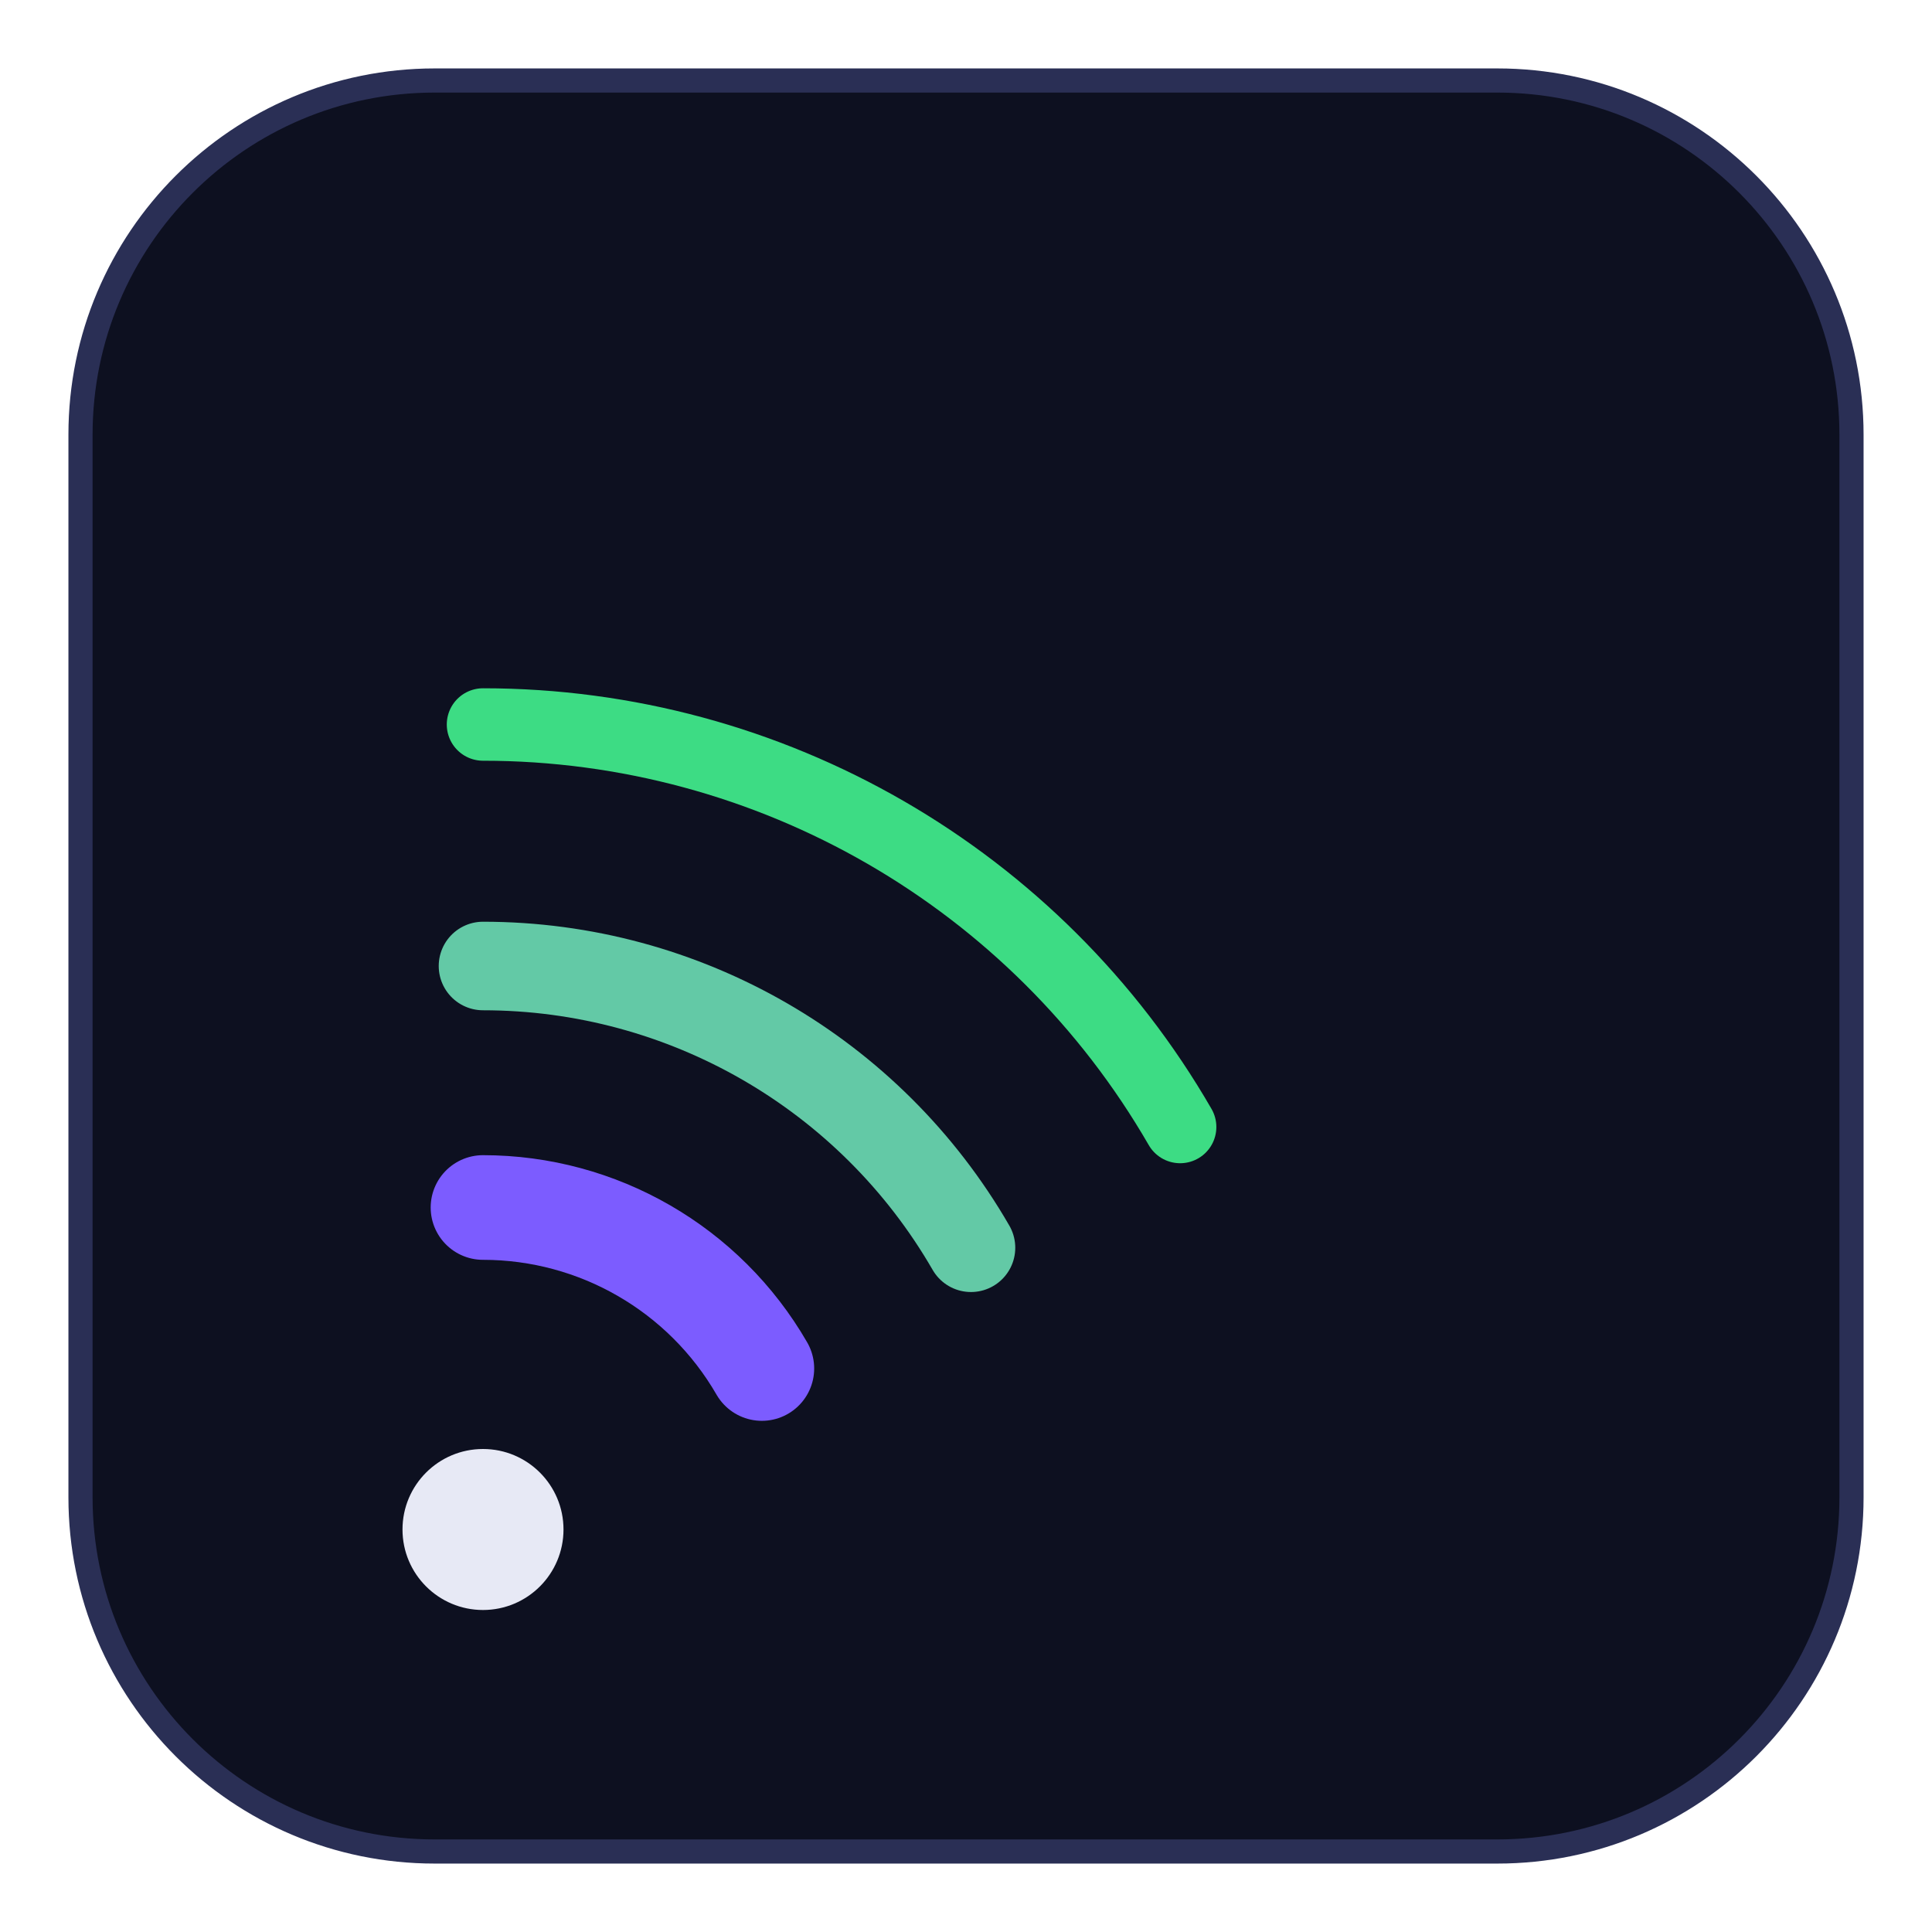
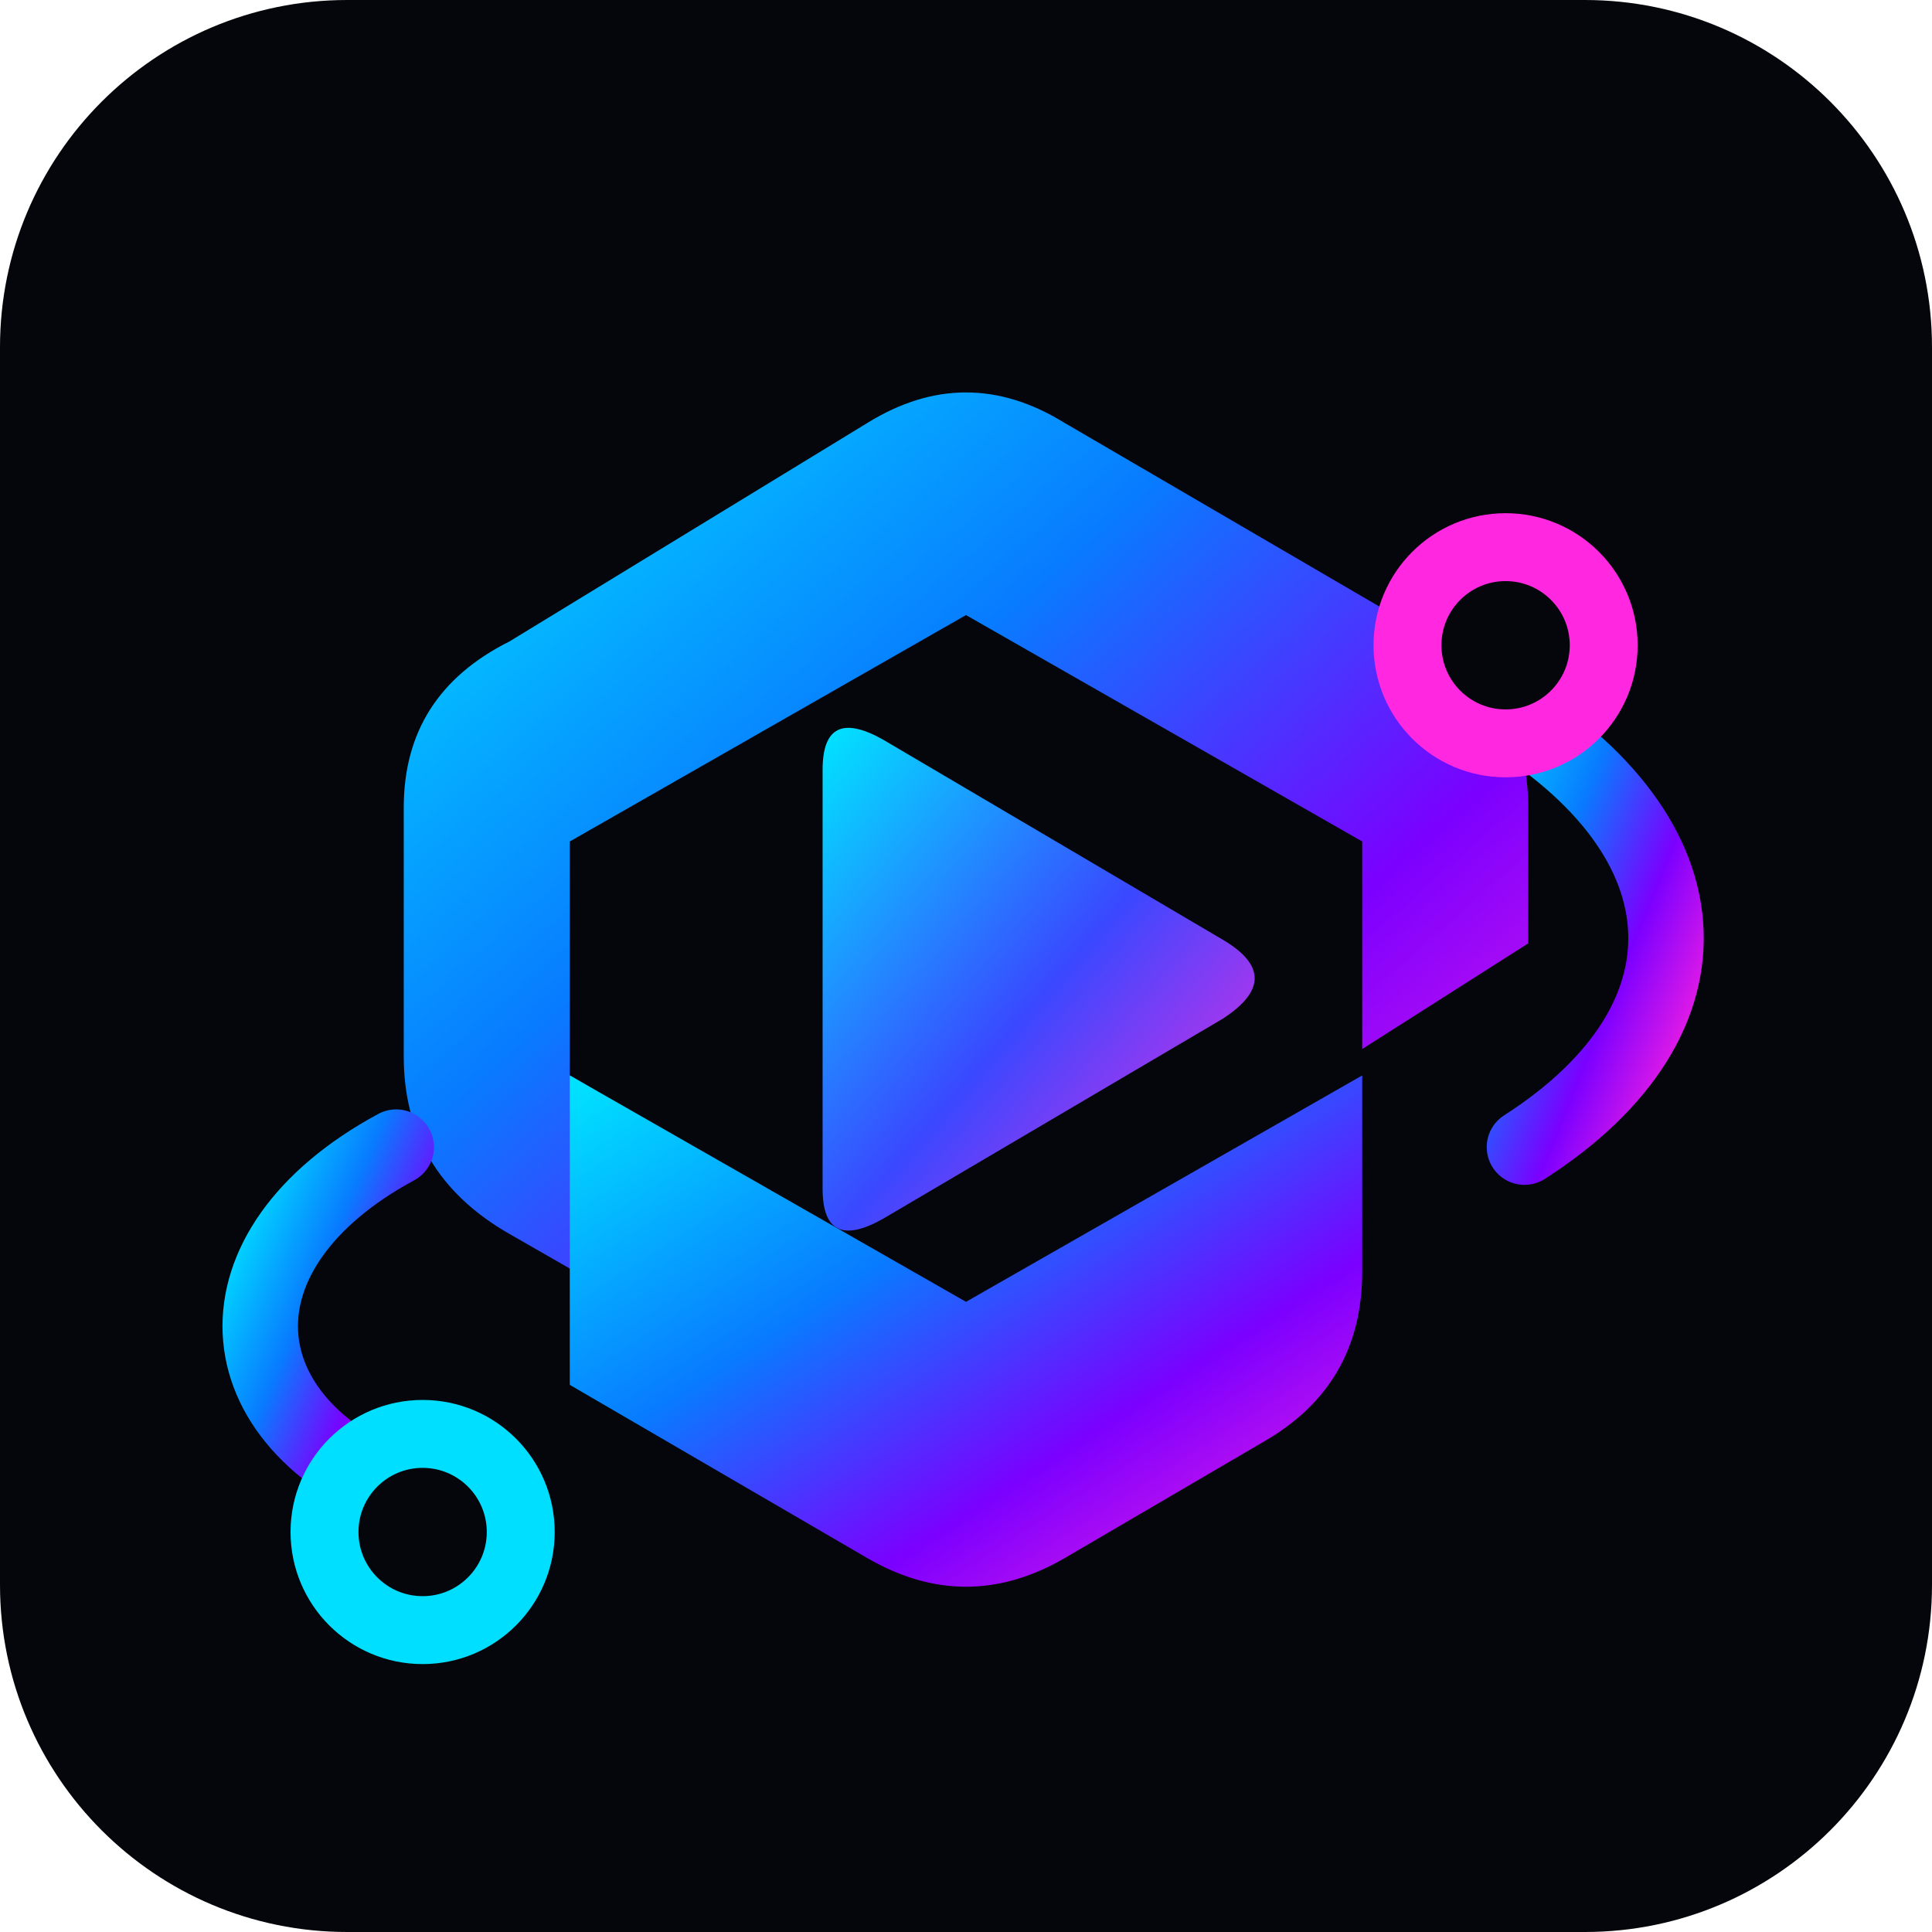
- <svg xmlns="http://www.w3.org/2000/svg" width="240" height="240" viewBox="0 0 240 240">
-   <rect x="10" y="10" width="220" height="220" rx="44" fill="#0d1020" stroke="#2a2f55" stroke-width="3" />
-   <path d="M 60 150 A 40 40 0 0 1 94.64 170" fill="none" stroke="#7c5cff" stroke-width="13" stroke-linecap="round" />
-   <path d="M 60 120 A 70 70 0 0 1 120.62 155" fill="none" stroke="#63c9a6" stroke-width="11" stroke-linecap="round" />
-   <path d="M 60 90  A 100 100 0 0 1 146.6 140" fill="none" stroke="#3ddc84" stroke-width="9" stroke-linecap="round" />
-   <circle cx="60" cy="190" r="10" fill="#e7e9f5" />
+ <svg xmlns="http://www.w3.org/2000/svg" width="512" height="512" viewBox="0 0 512 512">
+   <defs>
+     <linearGradient id="ribbon" x1="0" y1="0" x2="1" y2="1">
+       <stop offset="0" stop-color="#00e5ff" />
+       <stop offset=".38" stop-color="#087bff" />
+       <stop offset=".68" stop-color="#7b00ff" />
+       <stop offset="1" stop-color="#ff22df" />
+     </linearGradient>
+     <linearGradient id="play" x1="0" y1="0" x2="1" y2="1">
+       <stop offset="0" stop-color="#00e5ff" />
+       <stop offset=".52" stop-color="#3a48ff" />
+       <stop offset="1" stop-color="#ff28df" />
+     </linearGradient>
+   </defs>
+   <rect width="512" height="512" rx="92" fill="#05060b" />
+   <path d="M135 170 230 112Q256 96 282 112L378 168Q405 184 405 214V250L361 278 361 223 256 163 151 223 151 285 203 316 203 366 135 327Q107 311 107 280V214Q107 184 135 170Z" fill="url(#ribbon)" />
+   <path d="M151 285 256 345 361 285 361 337Q361 367 335 382L282 413Q256 428 230 413L151 367Z" fill="url(#ribbon)" />
+   <path d="M218 204Q218 187 234 196L324 249Q341 259 324 270L234 323Q218 332 218 315Z" fill="url(#play)" />
+   <path d="M105 304C55 331 58 377 108 396" fill="none" stroke="url(#ribbon)" stroke-width="20" stroke-linecap="round" />
+   <circle cx="112" cy="406" r="26" fill="#05060b" stroke="#00dfff" stroke-width="18" />
+   <path d="M394 186C454 220 457 270 404 304" fill="none" stroke="url(#ribbon)" stroke-width="20" stroke-linecap="round" />
+   <circle cx="399" cy="171" r="26" fill="#05060b" stroke="#ff27df" stroke-width="18" />
</svg>
